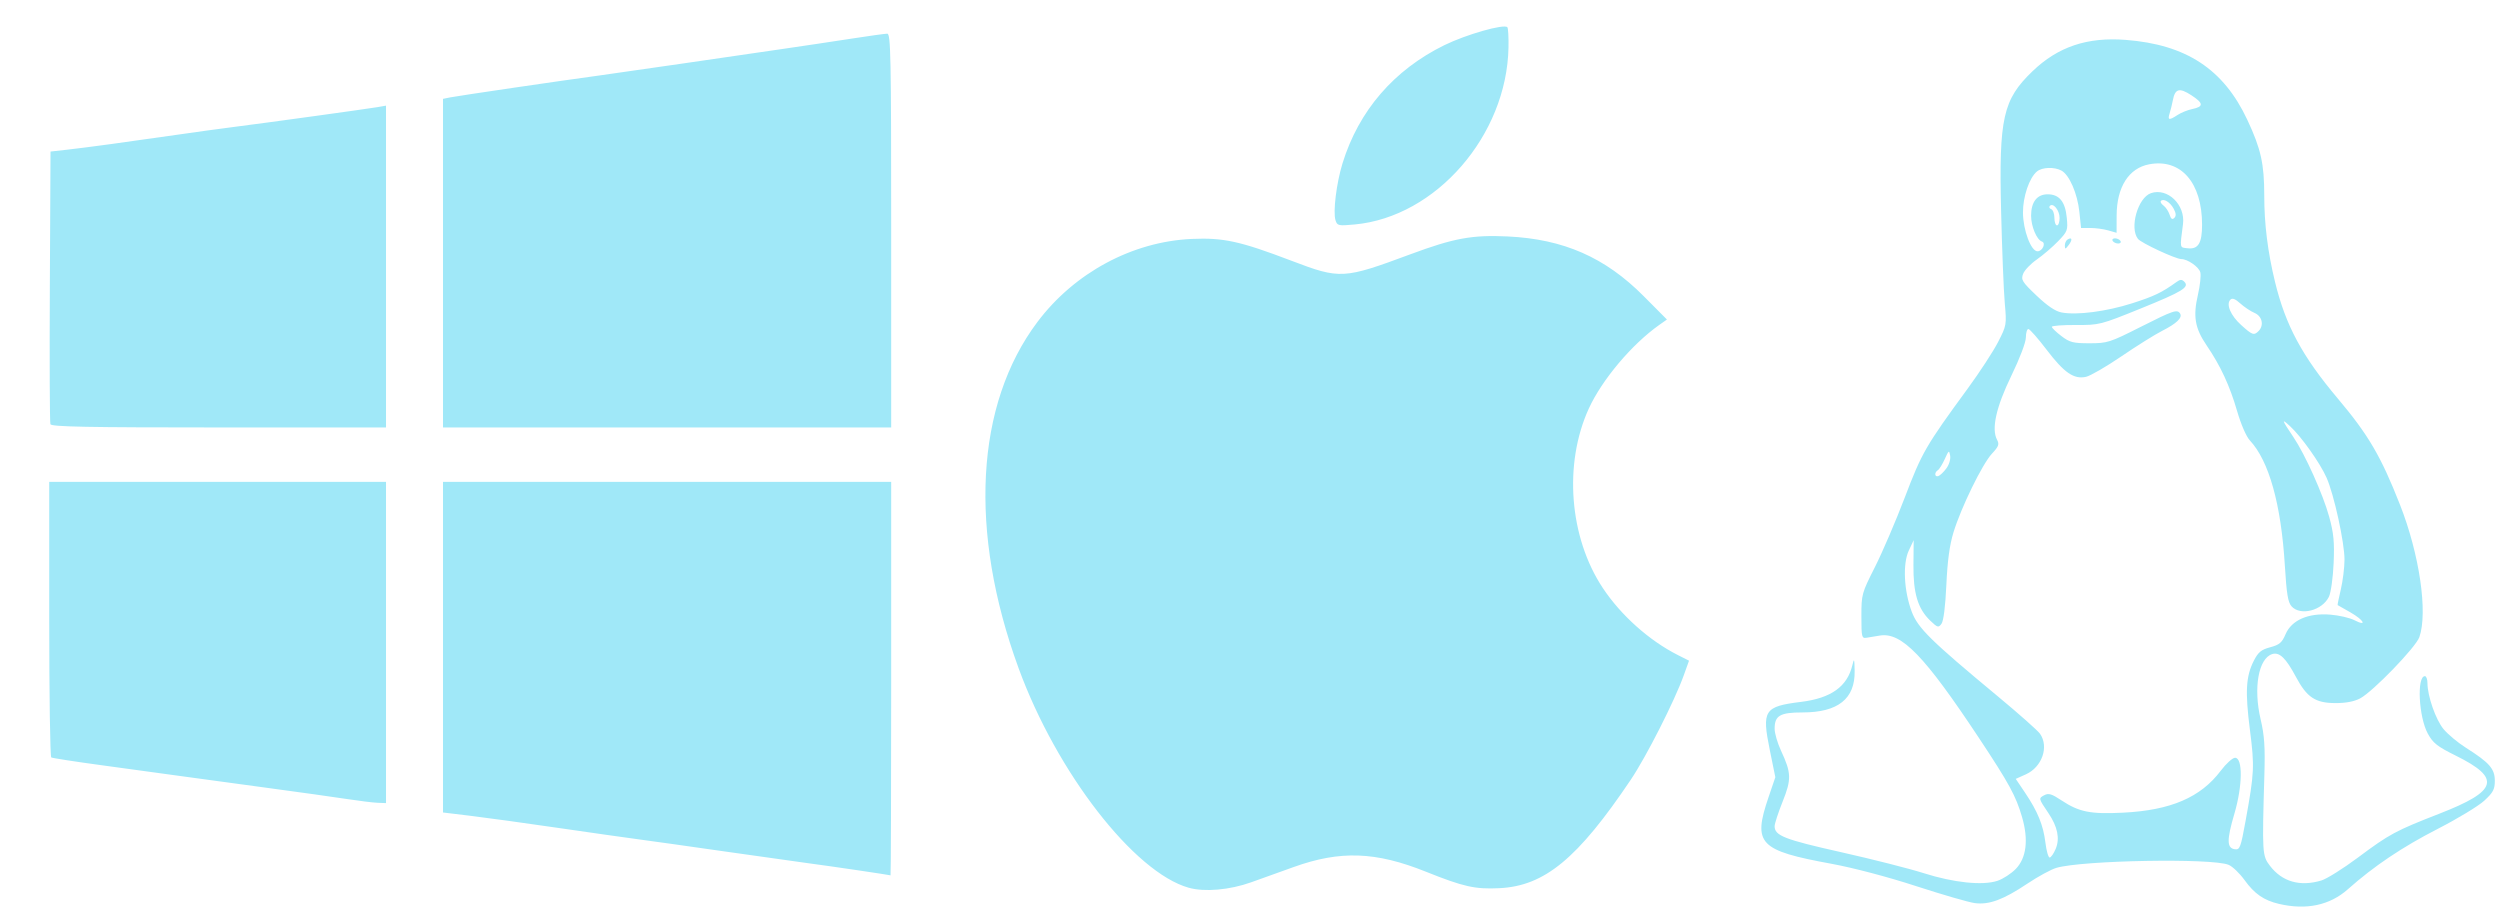
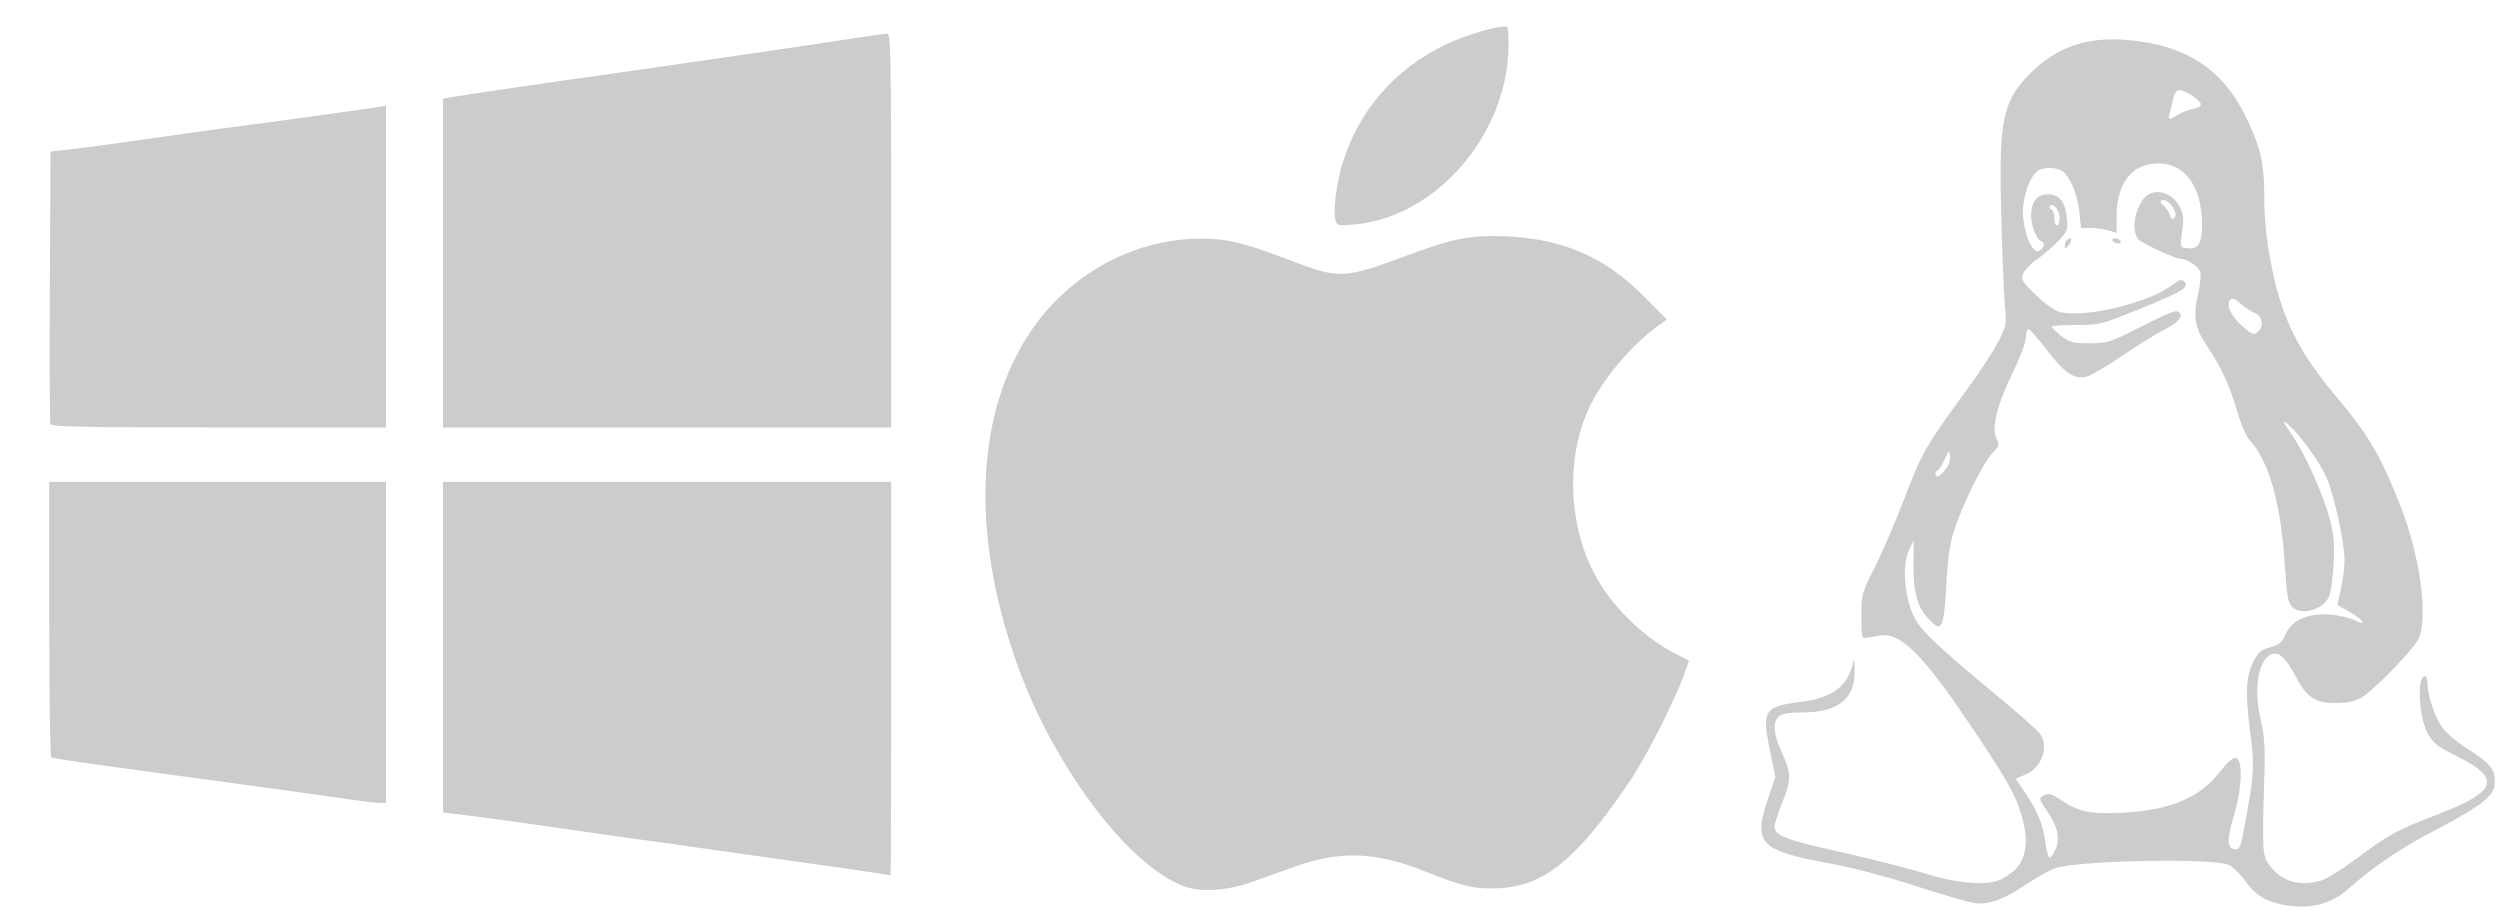
<svg xmlns="http://www.w3.org/2000/svg" version="1.1" id="svg1" width="965" height="353" viewBox="0 0 965 353">
  <defs id="defs1" />
  <g id="g1">
-     <path style="fill:#a0e8f8;fill-opacity:1" d="m 879.643,348.893 c -5.797,-1.362 -9.429,-3.878 -13.243,-9.176 -1.894,-2.631 -4.672,-5.285 -6.172,-5.899 -6.458,-2.643 -56.424,-1.76 -66.455,1.174 -2.05,0.6 -7.073,3.328 -11.161,6.063 -9.318,6.232 -14.797,8.266 -20.324,7.545 -2.317,-0.302 -12.512,-3.252 -22.657,-6.556 -10.97,-3.572 -24.22,-7.067 -32.695,-8.624 -28.006,-5.145 -30.404,-7.678 -24.297,-25.65 l 2.639,-7.767 -2.131,-10.458 c -3.139,-15.402 -2.2,-16.849 12.085,-18.622 11.6,-1.44 17.826,-5.905 19.796,-14.197 0.668,-2.81 0.779,-2.518 0.865,2.275 0.193,10.742 -6.425,16 -20.138,16 -8.692,0 -10.762,1.217 -10.746,6.321 0.005,1.748 1.11,5.542 2.455,8.431 4.02,8.634 4.095,11.016 0.622,19.691 -1.698,4.239 -3.086,8.504 -3.086,9.477 0,3.638 3.778,5.115 25.585,10.005 12.053,2.703 26.415,6.348 31.915,8.1 11.598,3.695 22.786,4.861 28.512,2.971 2.127,-0.702 5.319,-2.774 7.093,-4.604 4.103,-4.234 4.953,-11.242 2.419,-19.958 -2.388,-8.216 -4.942,-12.909 -16.596,-30.499 -21.108,-31.86 -29.936,-40.987 -38.31,-39.61 -1.715,0.282 -4.018,0.662 -5.118,0.844 -1.871,0.31 -2,-0.225 -2,-8.31 0,-8.436 0.125,-8.888 5.235,-19 2.879,-5.697 8.074,-17.808 11.543,-26.913 6.59,-17.293 8.033,-19.789 24.247,-41.945 4.629,-6.325 9.914,-14.425 11.745,-18 3.264,-6.374 3.314,-6.665 2.572,-15 -0.416,-4.675 -1.053,-20.65 -1.416,-35.5 -0.879,-35.981 0.705,-43.034 12.124,-54.006 9.838,-9.452 21.112,-13.248 35.95,-12.102 23.365,1.804 37.78,11.272 46.957,30.842 C 872.714,57.444 874,63.192 874,75.477 c 0,11.019 1.344,21.785 4.167,33.381 4.08,16.759 10.48,28.651 24.165,44.906 11.91,14.146 16.681,22.288 24.068,41.07 7.523,19.128 10.801,41.552 7.472,51.104 -1.361,3.903 -17.964,21.069 -22.872,23.648 -2.316,1.217 -5.561,1.828 -9.594,1.806 -7.723,-0.041 -10.961,-2.203 -15.194,-10.144 -3.871,-7.262 -6.364,-9.651 -9.152,-8.766 -5.288,1.678 -7.308,13.056 -4.464,25.148 1.466,6.233 1.769,10.682 1.456,21.371 -0.891,30.409 -0.837,31.284 2.142,35.188 4.717,6.182 11.601,8.152 19.852,5.68 2.078,-0.623 8.443,-4.612 14.144,-8.866 12.195,-9.099 14.439,-10.308 31.489,-16.952 22.49,-8.764 23.868,-13.636 6.322,-22.336 -7.235,-3.587 -8.853,-4.86 -10.872,-8.55 C 933.61,276.735 932.823,261 936.019,261 c 0.54,0 0.981,1.208 0.981,2.684 0,4.974 3.184,14.083 6.203,17.746 1.649,2 5.54,5.245 8.647,7.21 9.046,5.722 11.15,8.118 11.15,12.7 0,3.357 -0.626,4.544 -4.068,7.723 -2.238,2.066 -10.32,6.962 -17.96,10.881 -13.712,7.033 -24.606,14.35 -34.662,23.281 -7.015,6.231 -16.075,8.156 -26.666,5.668 z M 793.508,327.635 c 1.659,-3.97 0.726,-8.532 -2.815,-13.767 -3.839,-5.674 -3.849,-5.715 -1.671,-6.88 1.729,-0.925 2.857,-0.596 6.719,1.963 6.785,4.494 11.179,5.371 23.76,4.741 18.398,-0.921 29.946,-5.88 37.71,-16.192 2.07,-2.75 4.558,-5 5.527,-5 3.031,0 2.901,10.834 -0.258,21.572 -2.99,10.16 -2.956,13.289 0.147,13.732 1.962,0.28 2.284,-0.568 4.177,-11 3.362,-18.53 3.474,-20.878 1.673,-34.992 -1.895,-14.847 -1.564,-20.757 1.495,-26.753 1.705,-3.343 2.849,-4.285 6.336,-5.217 3.553,-0.95 4.529,-1.778 5.912,-5.018 2.331,-5.457 8.715,-8.262 17.249,-7.577 3.368,0.27 7.565,1.237 9.328,2.149 5.068,2.621 3.726,-0.011 -1.545,-3.03 -2.612,-1.496 -4.829,-2.756 -4.925,-2.8 -0.096,-0.044 0.459,-2.777 1.234,-6.072 0.775,-3.295 1.412,-8.467 1.416,-11.492 0.008,-6.589 -4.044,-25.106 -6.912,-31.591 -2.522,-5.702 -9.732,-15.871 -14.116,-19.909 -3.446,-3.174 -3.255,-2.56 1.307,4.213 4.529,6.724 11.439,22.107 13.793,30.706 1.764,6.444 2.086,9.797 1.73,18 -0.241,5.546 -1.051,11.351 -1.802,12.906 -2.578,5.338 -10.999,7.516 -14.425,3.731 -1.396,-1.543 -1.933,-4.795 -2.599,-15.75 -1.441,-23.69 -6.123,-40.419 -13.524,-48.324 -1.366,-1.459 -3.436,-6.239 -4.921,-11.364 -2.829,-9.762 -6.387,-17.417 -11.771,-25.328 -4.488,-6.594 -5.273,-11.159 -3.347,-19.465 0.83,-3.577 1.249,-7.494 0.933,-8.705 C 848.776,103.036 844.416,100 841.967,100 c -2.159,0 -15.474,-6.203 -16.717,-7.789 -3.342,-4.261 -0.045,-15.894 5,-17.644 6.401,-2.22 13.348,4.473 12.386,11.932 -1.24,9.611 -1.363,8.974 1.815,9.336 C 848.519,96.299 850,93.874 850,86.752 850,70.487 841.815,61.124 829.601,63.415 821.706,64.896 817.058,72.2 817.022,83.18 L 817,89.86 813.757,88.93 C 811.973,88.419 808.887,88 806.899,88 h -3.614 l -0.647,-6.195 c -0.745,-7.124 -3.877,-14.328 -6.942,-15.969 -2.762,-1.478 -7.422,-1.306 -9.427,0.348 -2.959,2.442 -5.43,9.708 -5.401,15.879 C 780.9,88.827 783.968,97 786.475,97 c 1.938,0 3.371,-3.218 1.684,-3.78 C 786.176,92.559 784,87.353 784,83.272 784,77.963 786.293,75 790.402,75 c 4.476,0 6.779,2.828 7.378,9.06 0.463,4.823 0.291,5.285 -3.396,9.102 -2.136,2.212 -5.823,5.37 -8.192,7.018 -2.37,1.648 -4.742,4.137 -5.272,5.532 -0.875,2.301 -0.394,3.079 5.189,8.391 4.169,3.967 7.28,6.067 9.648,6.511 5.939,1.114 17.306,-0.362 27.243,-3.538 8.532,-2.727 11.468,-4.14 17.222,-8.289 1.328,-0.957 1.994,-0.97 2.908,-0.057 2.115,2.115 -0.609,3.79 -16.897,10.389 -15.476,6.27 -15.885,6.373 -24.983,6.328 -5.088,-0.025 -9.25,0.291 -9.25,0.703 0,0.412 1.652,2.009 3.672,3.55 3.239,2.471 4.524,2.801 10.896,2.801 6.876,0 7.821,-0.302 19.593,-6.25 12.793,-6.464 14.277,-6.967 15.365,-5.206 0.981,1.587 -1.367,3.841 -6.943,6.667 -2.773,1.405 -9.832,5.822 -15.687,9.815 -5.855,3.993 -12.019,7.562 -13.698,7.931 -4.676,1.027 -8.418,-1.548 -15.202,-10.46 -3.348,-4.398 -6.517,-7.996 -7.042,-7.996 -0.525,0 -0.959,1.462 -0.964,3.25 -0.005,1.891 -2.345,8.059 -5.595,14.75 -5.893,12.134 -7.776,20.553 -5.534,24.743 0.94,1.755 0.638,2.58 -1.963,5.364 -3.706,3.967 -11.897,20.724 -14.857,30.393 -1.499,4.895 -2.325,10.99 -2.748,20.271 -0.376,8.254 -1.085,13.925 -1.875,15 -1.174,1.598 -1.502,1.508 -4.327,-1.191 -4.806,-4.591 -6.606,-10.569 -6.501,-21.58 l 0.091,-9.5 -1.883,4 c -2.398,5.095 -1.898,15.545 1.129,23.603 2.378,6.33 7.275,11.144 33.269,32.714 8.084,6.708 15.396,13.193 16.25,14.412 3.522,5.028 0.782,12.871 -5.474,15.672 l -3.894,1.743 3.573,5.306 c 4.915,7.298 7.054,12.54 7.878,19.3 0.385,3.163 1.121,5.75 1.636,5.75 0.515,0 1.568,-1.514 2.342,-3.365 z M 797.032,94.809 c -0.018,-0.93 0.448,-1.988 1.035,-2.35 1.763,-1.089 2.01,0.059 0.455,2.114 -1.28,1.692 -1.462,1.721 -1.49,0.236 z M 815.5,93 c -0.34,-0.55 0.057,-1 0.882,-1 0.825,0 1.778,0.45 2.118,1 0.34,0.55 -0.057,1 -0.882,1 -0.825,0 -1.778,-0.45 -2.118,-1 z m -64.223,87.83 c 1.082,-1.449 1.72,-3.574 1.483,-4.937 -0.385,-2.215 -0.539,-2.12 -2.073,1.288 -0.911,2.025 -2.114,3.964 -2.672,4.309 -1.418,0.876 -1.274,2.762 0.174,2.28 0.654,-0.218 2.044,-1.541 3.088,-2.94 z M 871.8,127.8 c 2.197,-2.197 1.411,-5.753 -1.55,-7.01 -1.512,-0.642 -3.99,-2.294 -5.507,-3.672 -1.923,-1.747 -3.074,-2.188 -3.805,-1.456 -1.772,1.772 0.072,6.114 4.167,9.814 4.284,3.87 4.926,4.093 6.695,2.324 z M 795,84.122 c 0,-2.963 -2.486,-6.012 -3.774,-4.628 -0.399,0.429 -0.163,0.98 0.524,1.226 0.688,0.246 1.25,1.759 1.25,3.363 C 793,85.688 793.45,87 794,87 c 0.55,0 1,-1.295 1,-2.878 z m 44.039,-3.549 c -1.363,-2.547 -3.868,-4.078 -4.931,-3.015 -0.333,0.333 0.116,1.133 0.998,1.777 0.882,0.645 1.938,2.228 2.348,3.519 0.534,1.681 1.051,2.04 1.825,1.266 0.774,-0.774 0.706,-1.78 -0.24,-3.548 z m 1.521,-36.205 c 1.369,-0.897 3.907,-1.921 5.64,-2.276 4.496,-0.92 4.406,-2.253 -0.364,-5.346 -4.641,-3.01 -6.266,-2.546 -7.134,2.035 -0.283,1.495 -0.835,3.73 -1.225,4.968 -0.845,2.677 -0.243,2.798 3.083,0.619 z M 458.842,342.668 c -21.058,-5.931 -50.935,-44.479 -65.65,-84.704 -19.359,-52.92 -16.701,-101.814 7.269,-133.701 14.266,-18.978 36.664,-31.023 59.574,-32.036 12.215,-0.54 18.619,0.862 38.465,8.421 18.832,7.173 20.048,7.107 46,-2.527 16.724,-6.208 23.767,-7.498 37.424,-6.854 21.587,1.017 37.635,8.057 52.543,23.049 l 8.967,9.018 -2.953,2.083 c -10.549,7.443 -22.106,21.153 -27.188,32.253 -9.78,21.362 -7.58,49.742 5.368,69.265 7.031,10.601 17.95,20.349 29.07,25.954 l 4.232,2.133 -2.061,5.739 c -3.519,9.798 -14.451,31.338 -20.375,40.148 -20.543,30.551 -33.323,41.095 -50.82,41.933 -9.37,0.449 -13.781,-0.543 -28.303,-6.362 -19.421,-7.782 -33.07,-8.262 -51.075,-1.794 -5.406,1.942 -12.766,4.584 -16.356,5.871 -8.321,2.984 -18.017,3.832 -24.13,2.11 z M 331.5,335.981 c -6.6,-0.981 -15.825,-2.293 -20.5,-2.915 -4.675,-0.622 -19.075,-2.652 -32,-4.51 -12.925,-1.858 -27.55,-3.916 -32.5,-4.573 -4.95,-0.657 -19.125,-2.671 -31.5,-4.477 -12.375,-1.805 -27.337,-3.869 -33.25,-4.585 L 171,313.619 V 249.81 186 h 86.5 86.5 v 76 c 0,41.8 -0.113,75.947 -0.25,75.882 -0.138,-0.065 -5.65,-0.92 -12.25,-1.901 z M 134,308.435 c -4.675,-0.723 -18.85,-2.707 -31.5,-4.41 -12.65,-1.703 -27.725,-3.757 -33.5,-4.565 -5.775,-0.808 -19.033,-2.625 -29.463,-4.037 -10.43,-1.413 -19.317,-2.787 -19.75,-3.055 C 19.354,292.101 19,268.059 19,238.941 V 186 h 65 65 v 62 62 l -3.25,-0.125 c -1.788,-0.069 -7.075,-0.717 -11.75,-1.44 z M 19.459,163.75 c -0.263,-0.688 -0.362,-24.649 -0.219,-53.249 L 19.5,58.502 26,57.771 c 7.393,-0.831 23.483,-3.017 42.5,-5.774 7.15,-1.037 16.825,-2.369 21.5,-2.96 12.299,-1.556 51.931,-7.024 55.75,-7.692 L 149,40.777 V 102.889 165 H 84.469 C 33.765,165 19.835,164.732 19.459,163.75 Z M 171,101.579 V 38.159 l 2.75,-0.564 c 2.793,-0.573 43.543,-6.559 57.25,-8.41 4.125,-0.557 18.525,-2.624 32,-4.593 13.475,-1.969 31.025,-4.526 39,-5.682 7.975,-1.156 20.005,-2.959 26.733,-4.006 C 335.462,13.857 341.649,13 342.483,13 343.826,13 344,21.743 344,89 v 76 H 257.5 171 Z M 515.506,85.018 c -1.018,-3.207 0.359,-14.367 2.714,-22.001 6.262,-20.3 19.889,-36.089 39.367,-45.613 8.427,-4.12 22.908,-8.242 24.248,-6.902 0.32,0.32 0.519,3.845 0.443,7.834 -0.649,33.93 -27.988,65.392 -59.355,68.308 -6.334,0.589 -6.743,0.499 -7.417,-1.626 z" id="path1" />
+     <path style="fill:#cccccc;fill-opacity:1" d="m 879.643,348.893 c -5.797,-1.362 -9.429,-3.878 -13.243,-9.176 -1.894,-2.631 -4.672,-5.285 -6.172,-5.899 -6.458,-2.643 -56.424,-1.76 -66.455,1.174 -2.05,0.6 -7.073,3.328 -11.161,6.063 -9.318,6.232 -14.797,8.266 -20.324,7.545 -2.317,-0.302 -12.512,-3.252 -22.657,-6.556 -10.97,-3.572 -24.22,-7.067 -32.695,-8.624 -28.006,-5.145 -30.404,-7.678 -24.297,-25.65 l 2.639,-7.767 -2.131,-10.458 c -3.139,-15.402 -2.2,-16.849 12.085,-18.622 11.6,-1.44 17.826,-5.905 19.796,-14.197 0.668,-2.81 0.779,-2.518 0.865,2.275 0.193,10.742 -6.425,16 -20.138,16 -8.692,0 -10.762,1.217 -10.746,6.321 0.005,1.748 1.11,5.542 2.455,8.431 4.02,8.634 4.095,11.016 0.622,19.691 -1.698,4.239 -3.086,8.504 -3.086,9.477 0,3.638 3.778,5.115 25.585,10.005 12.053,2.703 26.415,6.348 31.915,8.1 11.598,3.695 22.786,4.861 28.512,2.971 2.127,-0.702 5.319,-2.774 7.093,-4.604 4.103,-4.234 4.953,-11.242 2.419,-19.958 -2.388,-8.216 -4.942,-12.909 -16.596,-30.499 -21.108,-31.86 -29.936,-40.987 -38.31,-39.61 -1.715,0.282 -4.018,0.662 -5.118,0.844 -1.871,0.31 -2,-0.225 -2,-8.31 0,-8.436 0.125,-8.888 5.235,-19 2.879,-5.697 8.074,-17.808 11.543,-26.913 6.59,-17.293 8.033,-19.789 24.247,-41.945 4.629,-6.325 9.914,-14.425 11.745,-18 3.264,-6.374 3.314,-6.665 2.572,-15 -0.416,-4.675 -1.053,-20.65 -1.416,-35.5 -0.879,-35.981 0.705,-43.034 12.124,-54.006 9.838,-9.452 21.112,-13.248 35.95,-12.102 23.365,1.804 37.78,11.272 46.957,30.842 C 872.714,57.444 874,63.192 874,75.477 c 0,11.019 1.344,21.785 4.167,33.381 4.08,16.759 10.48,28.651 24.165,44.906 11.91,14.146 16.681,22.288 24.068,41.07 7.523,19.128 10.801,41.552 7.472,51.104 -1.361,3.903 -17.964,21.069 -22.872,23.648 -2.316,1.217 -5.561,1.828 -9.594,1.806 -7.723,-0.041 -10.961,-2.203 -15.194,-10.144 -3.871,-7.262 -6.364,-9.651 -9.152,-8.766 -5.288,1.678 -7.308,13.056 -4.464,25.148 1.466,6.233 1.769,10.682 1.456,21.371 -0.891,30.409 -0.837,31.284 2.142,35.188 4.717,6.182 11.601,8.152 19.852,5.68 2.078,-0.623 8.443,-4.612 14.144,-8.866 12.195,-9.099 14.439,-10.308 31.489,-16.952 22.49,-8.764 23.868,-13.636 6.322,-22.336 -7.235,-3.587 -8.853,-4.86 -10.872,-8.55 C 933.61,276.735 932.823,261 936.019,261 c 0.54,0 0.981,1.208 0.981,2.684 0,4.974 3.184,14.083 6.203,17.746 1.649,2 5.54,5.245 8.647,7.21 9.046,5.722 11.15,8.118 11.15,12.7 0,3.357 -0.626,4.544 -4.068,7.723 -2.238,2.066 -10.32,6.962 -17.96,10.881 -13.712,7.033 -24.606,14.35 -34.662,23.281 -7.015,6.231 -16.075,8.156 -26.666,5.668 z M 793.508,327.635 c 1.659,-3.97 0.726,-8.532 -2.815,-13.767 -3.839,-5.674 -3.849,-5.715 -1.671,-6.88 1.729,-0.925 2.857,-0.596 6.719,1.963 6.785,4.494 11.179,5.371 23.76,4.741 18.398,-0.921 29.946,-5.88 37.71,-16.192 2.07,-2.75 4.558,-5 5.527,-5 3.031,0 2.901,10.834 -0.258,21.572 -2.99,10.16 -2.956,13.289 0.147,13.732 1.962,0.28 2.284,-0.568 4.177,-11 3.362,-18.53 3.474,-20.878 1.673,-34.992 -1.895,-14.847 -1.564,-20.757 1.495,-26.753 1.705,-3.343 2.849,-4.285 6.336,-5.217 3.553,-0.95 4.529,-1.778 5.912,-5.018 2.331,-5.457 8.715,-8.262 17.249,-7.577 3.368,0.27 7.565,1.237 9.328,2.149 5.068,2.621 3.726,-0.011 -1.545,-3.03 -2.612,-1.496 -4.829,-2.756 -4.925,-2.8 -0.096,-0.044 0.459,-2.777 1.234,-6.072 0.775,-3.295 1.412,-8.467 1.416,-11.492 0.008,-6.589 -4.044,-25.106 -6.912,-31.591 -2.522,-5.702 -9.732,-15.871 -14.116,-19.909 -3.446,-3.174 -3.255,-2.56 1.307,4.213 4.529,6.724 11.439,22.107 13.793,30.706 1.764,6.444 2.086,9.797 1.73,18 -0.241,5.546 -1.051,11.351 -1.802,12.906 -2.578,5.338 -10.999,7.516 -14.425,3.731 -1.396,-1.543 -1.933,-4.795 -2.599,-15.75 -1.441,-23.69 -6.123,-40.419 -13.524,-48.324 -1.366,-1.459 -3.436,-6.239 -4.921,-11.364 -2.829,-9.762 -6.387,-17.417 -11.771,-25.328 -4.488,-6.594 -5.273,-11.159 -3.347,-19.465 0.83,-3.577 1.249,-7.494 0.933,-8.705 C 848.776,103.036 844.416,100 841.967,100 c -2.159,0 -15.474,-6.203 -16.717,-7.789 -3.342,-4.261 -0.045,-15.894 5,-17.644 6.401,-2.22 13.348,4.473 12.386,11.932 -1.24,9.611 -1.363,8.974 1.815,9.336 C 848.519,96.299 850,93.874 850,86.752 850,70.487 841.815,61.124 829.601,63.415 821.706,64.896 817.058,72.2 817.022,83.18 L 817,89.86 813.757,88.93 C 811.973,88.419 808.887,88 806.899,88 h -3.614 l -0.647,-6.195 c -0.745,-7.124 -3.877,-14.328 -6.942,-15.969 -2.762,-1.478 -7.422,-1.306 -9.427,0.348 -2.959,2.442 -5.43,9.708 -5.401,15.879 C 780.9,88.827 783.968,97 786.475,97 c 1.938,0 3.371,-3.218 1.684,-3.78 C 786.176,92.559 784,87.353 784,83.272 784,77.963 786.293,75 790.402,75 c 4.476,0 6.779,2.828 7.378,9.06 0.463,4.823 0.291,5.285 -3.396,9.102 -2.136,2.212 -5.823,5.37 -8.192,7.018 -2.37,1.648 -4.742,4.137 -5.272,5.532 -0.875,2.301 -0.394,3.079 5.189,8.391 4.169,3.967 7.28,6.067 9.648,6.511 5.939,1.114 17.306,-0.362 27.243,-3.538 8.532,-2.727 11.468,-4.14 17.222,-8.289 1.328,-0.957 1.994,-0.97 2.908,-0.057 2.115,2.115 -0.609,3.79 -16.897,10.389 -15.476,6.27 -15.885,6.373 -24.983,6.328 -5.088,-0.025 -9.25,0.291 -9.25,0.703 0,0.412 1.652,2.009 3.672,3.55 3.239,2.471 4.524,2.801 10.896,2.801 6.876,0 7.821,-0.302 19.593,-6.25 12.793,-6.464 14.277,-6.967 15.365,-5.206 0.981,1.587 -1.367,3.841 -6.943,6.667 -2.773,1.405 -9.832,5.822 -15.687,9.815 -5.855,3.993 -12.019,7.562 -13.698,7.931 -4.676,1.027 -8.418,-1.548 -15.202,-10.46 -3.348,-4.398 -6.517,-7.996 -7.042,-7.996 -0.525,0 -0.959,1.462 -0.964,3.25 -0.005,1.891 -2.345,8.059 -5.595,14.75 -5.893,12.134 -7.776,20.553 -5.534,24.743 0.94,1.755 0.638,2.58 -1.963,5.364 -3.706,3.967 -11.897,20.724 -14.857,30.393 -1.499,4.895 -2.325,10.99 -2.748,20.271 -0.376,8.254 -1.085,13.925 -1.875,15 -1.174,1.598 -1.502,1.508 -4.327,-1.191 -4.806,-4.591 -6.606,-10.569 -6.501,-21.58 l 0.091,-9.5 -1.883,4 c -2.398,5.095 -1.898,15.545 1.129,23.603 2.378,6.33 7.275,11.144 33.269,32.714 8.084,6.708 15.396,13.193 16.25,14.412 3.522,5.028 0.782,12.871 -5.474,15.672 l -3.894,1.743 3.573,5.306 c 4.915,7.298 7.054,12.54 7.878,19.3 0.385,3.163 1.121,5.75 1.636,5.75 0.515,0 1.568,-1.514 2.342,-3.365 z M 797.032,94.809 c -0.018,-0.93 0.448,-1.988 1.035,-2.35 1.763,-1.089 2.01,0.059 0.455,2.114 -1.28,1.692 -1.462,1.721 -1.49,0.236 z M 815.5,93 c -0.34,-0.55 0.057,-1 0.882,-1 0.825,0 1.778,0.45 2.118,1 0.34,0.55 -0.057,1 -0.882,1 -0.825,0 -1.778,-0.45 -2.118,-1 z m -64.223,87.83 c 1.082,-1.449 1.72,-3.574 1.483,-4.937 -0.385,-2.215 -0.539,-2.12 -2.073,1.288 -0.911,2.025 -2.114,3.964 -2.672,4.309 -1.418,0.876 -1.274,2.762 0.174,2.28 0.654,-0.218 2.044,-1.541 3.088,-2.94 z M 871.8,127.8 c 2.197,-2.197 1.411,-5.753 -1.55,-7.01 -1.512,-0.642 -3.99,-2.294 -5.507,-3.672 -1.923,-1.747 -3.074,-2.188 -3.805,-1.456 -1.772,1.772 0.072,6.114 4.167,9.814 4.284,3.87 4.926,4.093 6.695,2.324 z M 795,84.122 c 0,-2.963 -2.486,-6.012 -3.774,-4.628 -0.399,0.429 -0.163,0.98 0.524,1.226 0.688,0.246 1.25,1.759 1.25,3.363 C 793,85.688 793.45,87 794,87 c 0.55,0 1,-1.295 1,-2.878 z m 44.039,-3.549 c -1.363,-2.547 -3.868,-4.078 -4.931,-3.015 -0.333,0.333 0.116,1.133 0.998,1.777 0.882,0.645 1.938,2.228 2.348,3.519 0.534,1.681 1.051,2.04 1.825,1.266 0.774,-0.774 0.706,-1.78 -0.24,-3.548 z m 1.521,-36.205 c 1.369,-0.897 3.907,-1.921 5.64,-2.276 4.496,-0.92 4.406,-2.253 -0.364,-5.346 -4.641,-3.01 -6.266,-2.546 -7.134,2.035 -0.283,1.495 -0.835,3.73 -1.225,4.968 -0.845,2.677 -0.243,2.798 3.083,0.619 z M 458.842,342.668 c -21.058,-5.931 -50.935,-44.479 -65.65,-84.704 -19.359,-52.92 -16.701,-101.814 7.269,-133.701 14.266,-18.978 36.664,-31.023 59.574,-32.036 12.215,-0.54 18.619,0.862 38.465,8.421 18.832,7.173 20.048,7.107 46,-2.527 16.724,-6.208 23.767,-7.498 37.424,-6.854 21.587,1.017 37.635,8.057 52.543,23.049 l 8.967,9.018 -2.953,2.083 c -10.549,7.443 -22.106,21.153 -27.188,32.253 -9.78,21.362 -7.58,49.742 5.368,69.265 7.031,10.601 17.95,20.349 29.07,25.954 l 4.232,2.133 -2.061,5.739 c -3.519,9.798 -14.451,31.338 -20.375,40.148 -20.543,30.551 -33.323,41.095 -50.82,41.933 -9.37,0.449 -13.781,-0.543 -28.303,-6.362 -19.421,-7.782 -33.07,-8.262 -51.075,-1.794 -5.406,1.942 -12.766,4.584 -16.356,5.871 -8.321,2.984 -18.017,3.832 -24.13,2.11 z M 331.5,335.981 c -6.6,-0.981 -15.825,-2.293 -20.5,-2.915 -4.675,-0.622 -19.075,-2.652 -32,-4.51 -12.925,-1.858 -27.55,-3.916 -32.5,-4.573 -4.95,-0.657 -19.125,-2.671 -31.5,-4.477 -12.375,-1.805 -27.337,-3.869 -33.25,-4.585 L 171,313.619 V 249.81 186 h 86.5 86.5 v 76 c 0,41.8 -0.113,75.947 -0.25,75.882 -0.138,-0.065 -5.65,-0.92 -12.25,-1.901 z M 134,308.435 c -4.675,-0.723 -18.85,-2.707 -31.5,-4.41 -12.65,-1.703 -27.725,-3.757 -33.5,-4.565 -5.775,-0.808 -19.033,-2.625 -29.463,-4.037 -10.43,-1.413 -19.317,-2.787 -19.75,-3.055 C 19.354,292.101 19,268.059 19,238.941 V 186 h 65 65 v 62 62 l -3.25,-0.125 c -1.788,-0.069 -7.075,-0.717 -11.75,-1.44 z M 19.459,163.75 c -0.263,-0.688 -0.362,-24.649 -0.219,-53.249 L 19.5,58.502 26,57.771 c 7.393,-0.831 23.483,-3.017 42.5,-5.774 7.15,-1.037 16.825,-2.369 21.5,-2.96 12.299,-1.556 51.931,-7.024 55.75,-7.692 L 149,40.777 V 102.889 165 H 84.469 C 33.765,165 19.835,164.732 19.459,163.75 Z M 171,101.579 V 38.159 l 2.75,-0.564 c 2.793,-0.573 43.543,-6.559 57.25,-8.41 4.125,-0.557 18.525,-2.624 32,-4.593 13.475,-1.969 31.025,-4.526 39,-5.682 7.975,-1.156 20.005,-2.959 26.733,-4.006 C 335.462,13.857 341.649,13 342.483,13 343.826,13 344,21.743 344,89 v 76 H 257.5 171 Z M 515.506,85.018 c -1.018,-3.207 0.359,-14.367 2.714,-22.001 6.262,-20.3 19.889,-36.089 39.367,-45.613 8.427,-4.12 22.908,-8.242 24.248,-6.902 0.32,0.32 0.519,3.845 0.443,7.834 -0.649,33.93 -27.988,65.392 -59.355,68.308 -6.334,0.589 -6.743,0.499 -7.417,-1.626 z" id="path1" />
  </g>
</svg>
